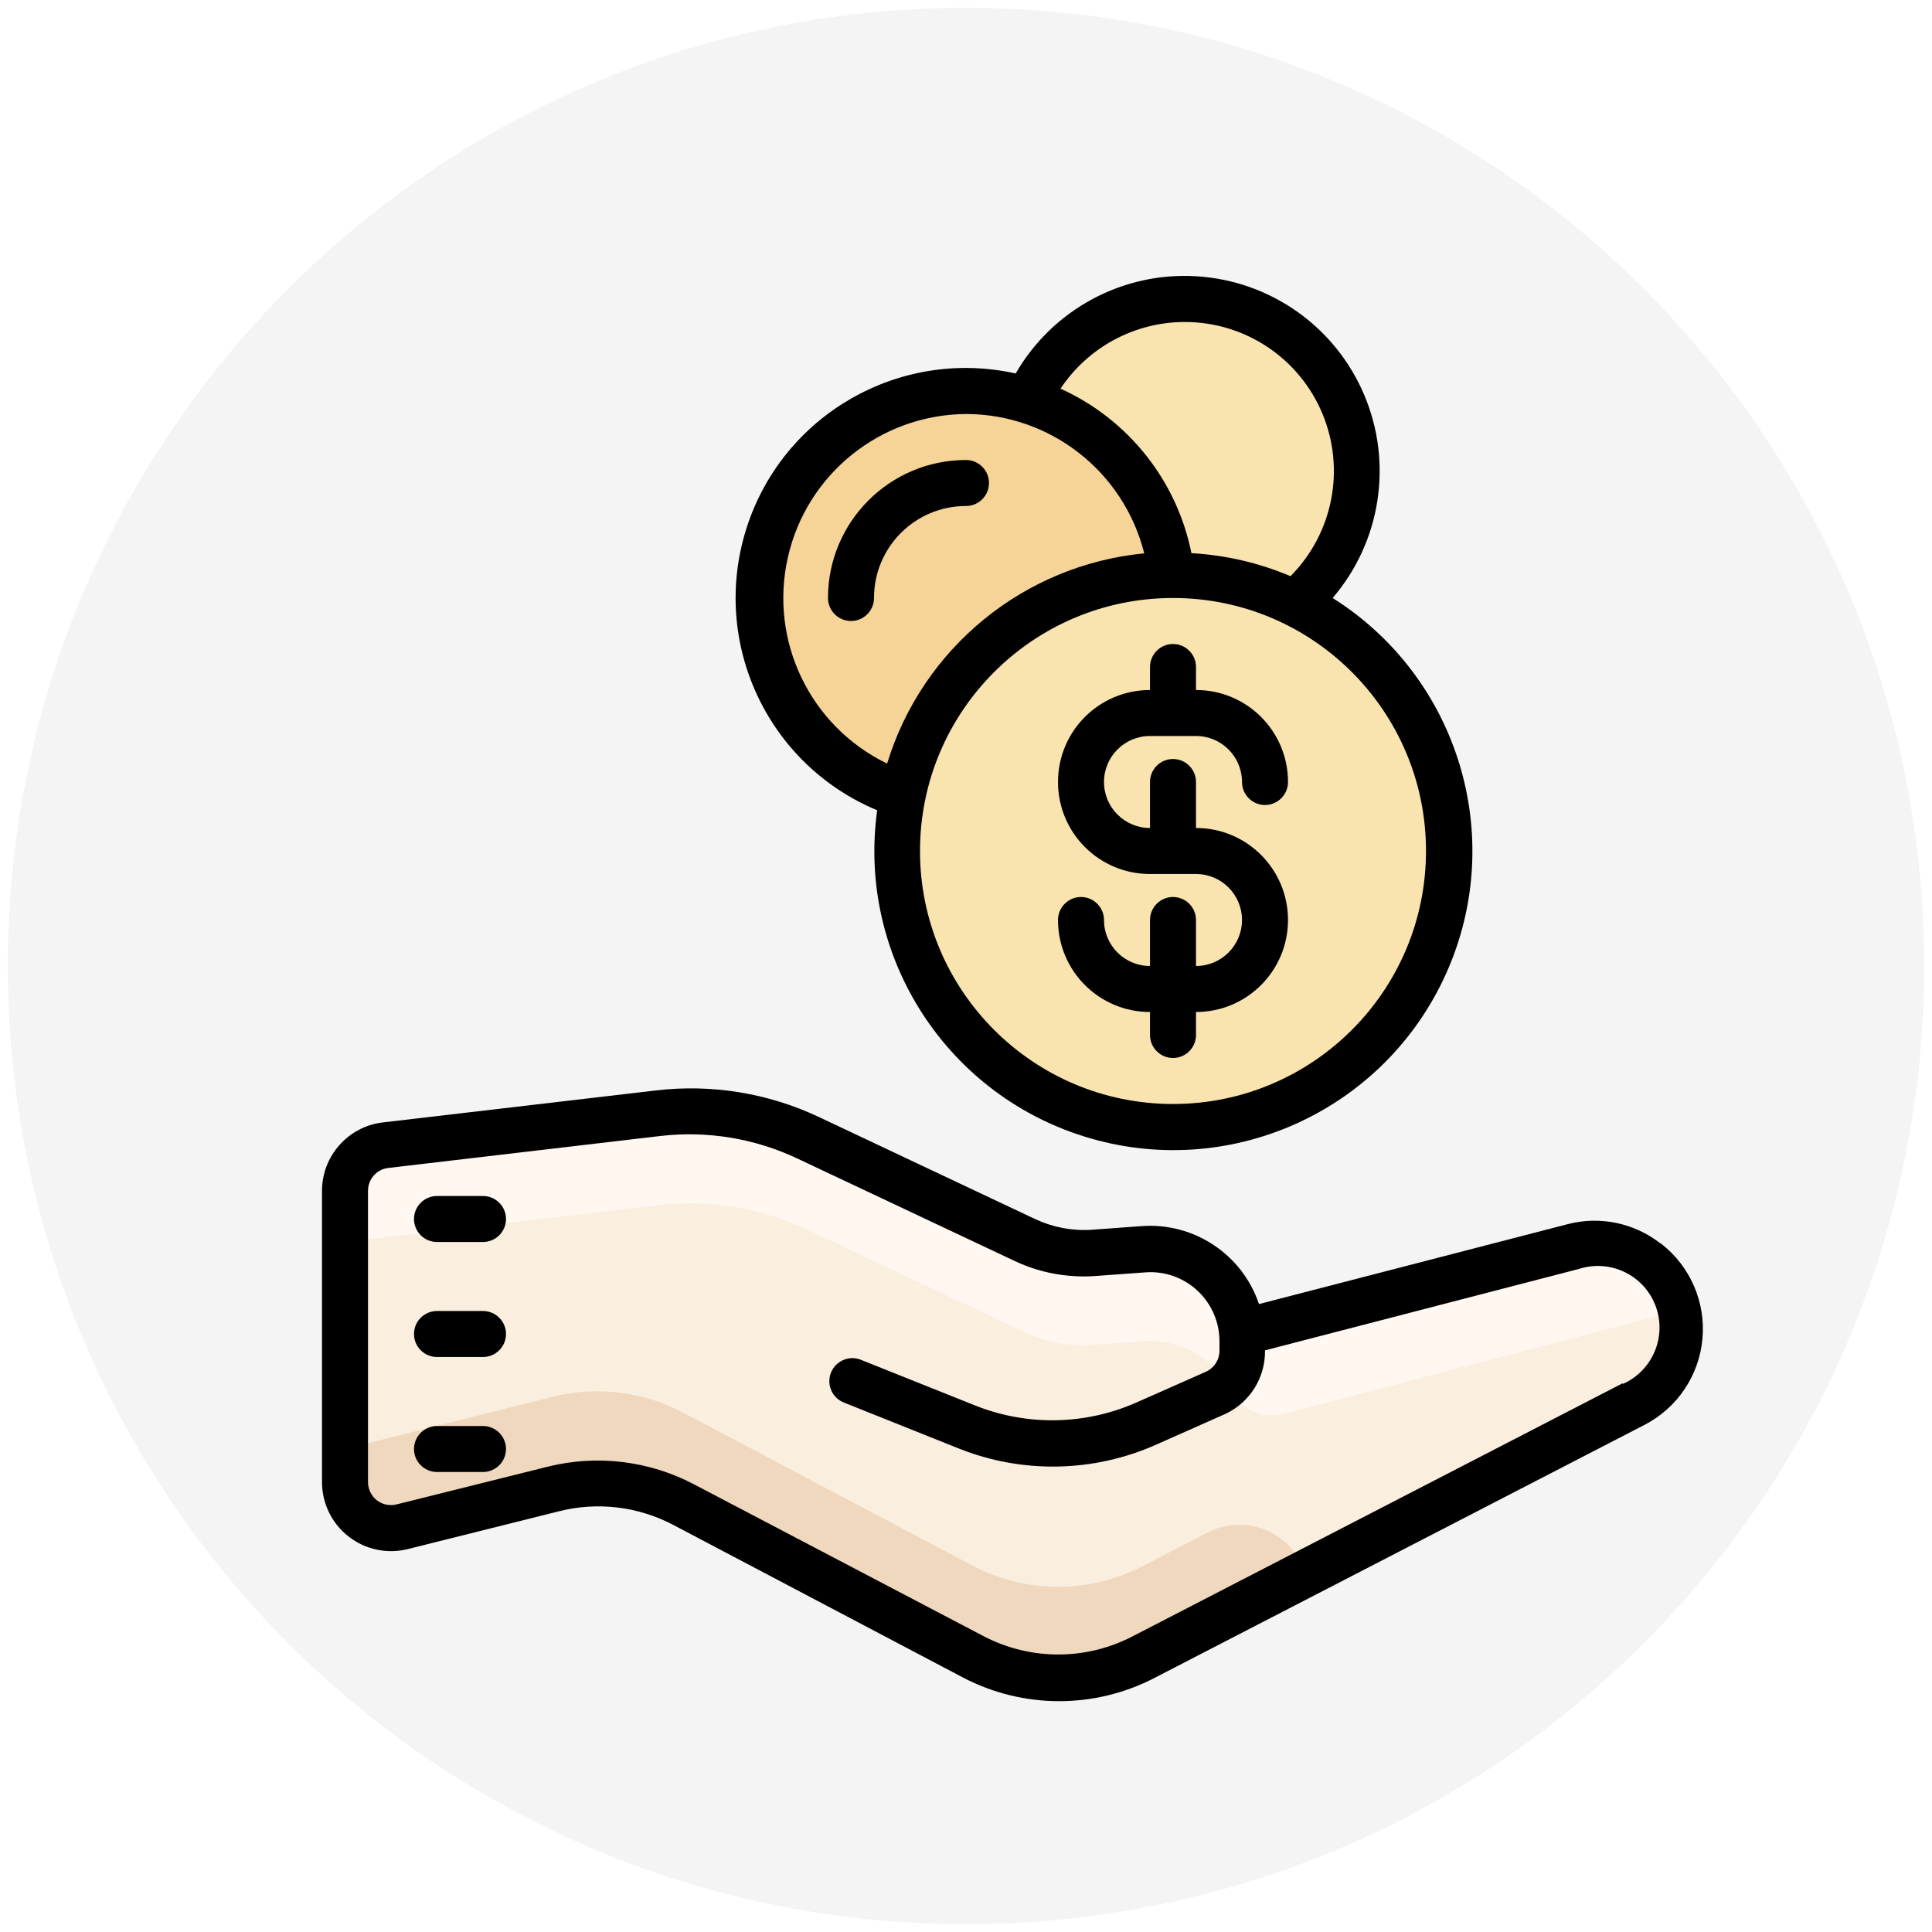
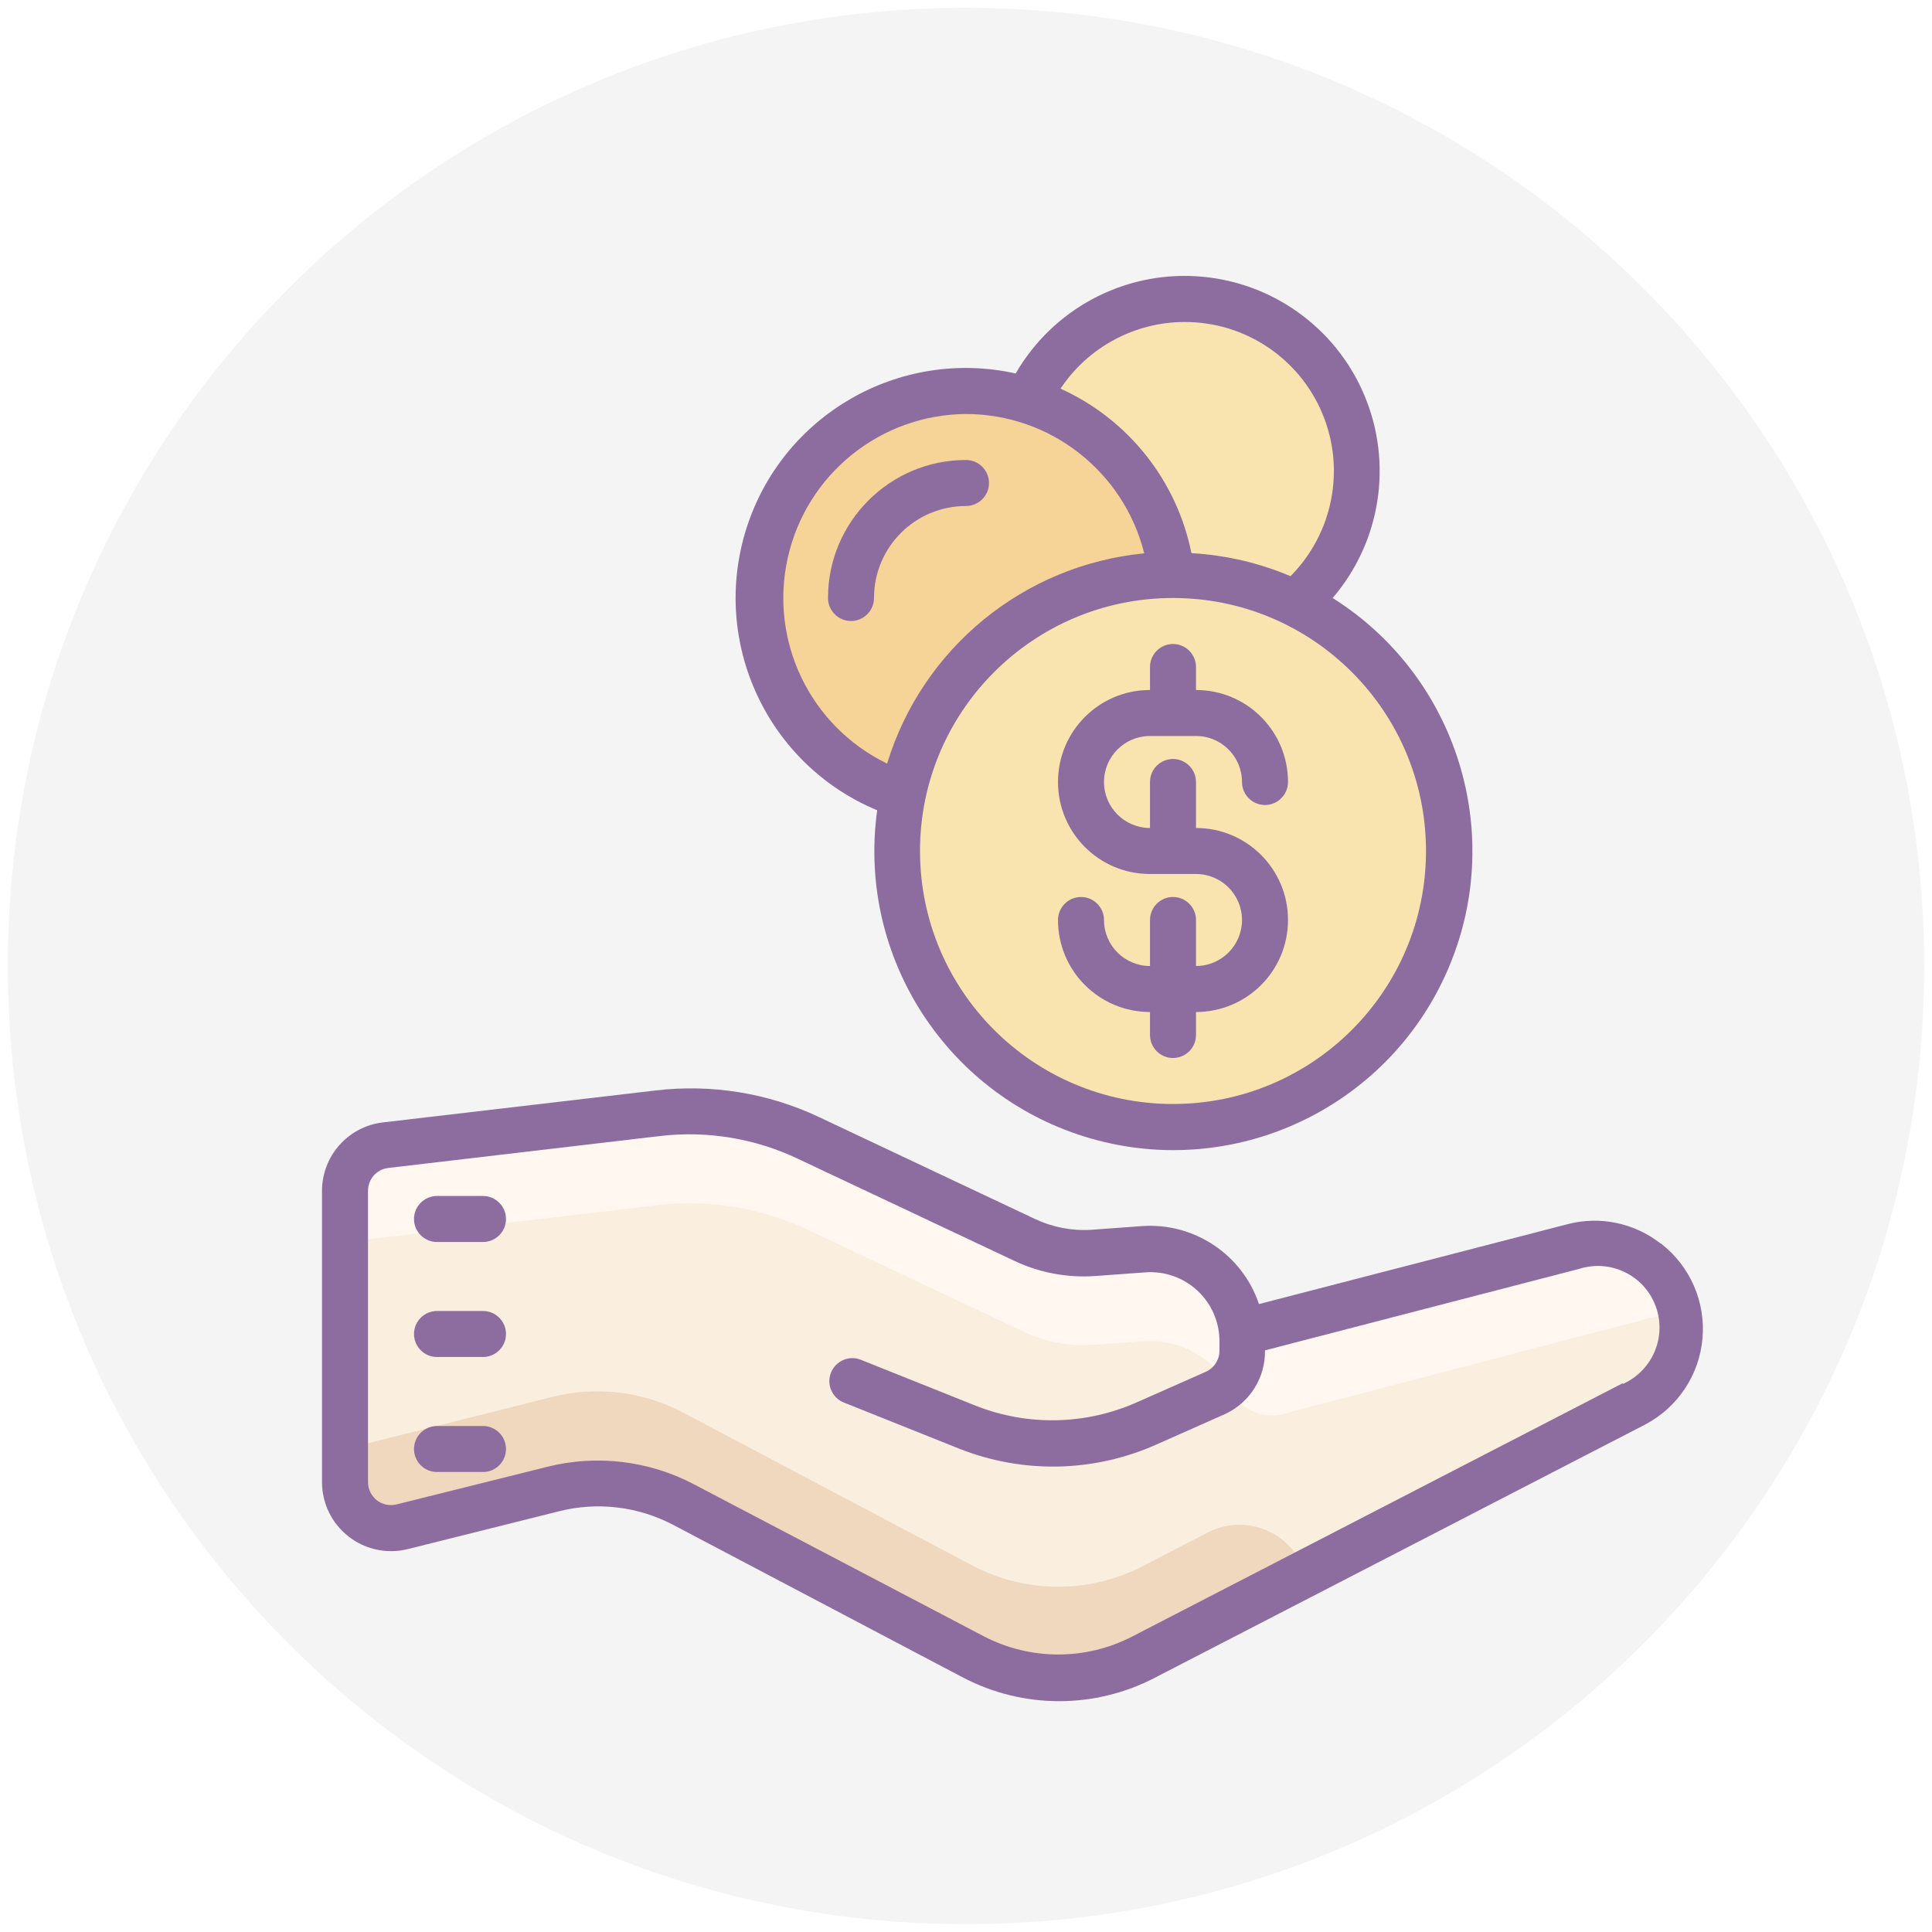
<svg xmlns="http://www.w3.org/2000/svg" viewBox="-10 -10 84 84" version="1.1">
  <circle cx="32" cy="32" r="49%" stroke="#f4f4f4" stroke-width="1" fill="#f4f4f4" />
  <g id="surface1">
    <path style=" fill:#F9E3AE;" d="M 49 10.5 C 49 14.641 45.641 18 41.5 18 C 37.359 18 34 14.641 34 10.5 C 34 6.359 37.359 3 41.5 3 C 45.641 3 49 6.359 49 10.5 Z " />
    <path style=" fill:#F6D397;" d="M 41 16 C 41 20.969 36.969 25 32 25 C 27.031 25 23 20.969 23 16 C 23 11.031 27.031 7 32 7 C 36.969 7 41 11.031 41 16 Z " />
    <path style=" fill:#F9E3AE;" d="M 53 27 C 53 33.629 47.629 39 41 39 C 34.371 39 29 33.629 29 27 C 29 20.371 34.371 15 41 15 C 47.629 15 53 20.371 53 27 Z " />
    <path style=" fill:#FAEFDE;" d="M 27 50 L 32 52 C 34.516 53.008 37.336 52.949 39.809 51.84 L 42.762 50.512 C 43.492 50.207 43.98 49.504 44 48.711 L 44 48.301 C 44.004 47.188 43.543 46.121 42.727 45.363 C 41.914 44.605 40.82 44.219 39.711 44.301 L 37.52 44.461 C 36.488 44.535 35.453 44.344 34.52 43.898 L 25.109 39.461 C 23.082 38.504 20.828 38.137 18.602 38.398 L 6.77 39.789 C 5.758 39.906 4.992 40.77 5 41.789 L 5 54.441 C 5 55.055 5.285 55.637 5.77 56.016 C 6.25 56.391 6.883 56.527 7.48 56.379 L 14 54.738 C 15.91 54.262 17.93 54.504 19.672 55.422 L 32.301 62.051 C 34.621 63.262 37.391 63.262 39.711 62.051 L 61 51 C 62.227 50.371 63 49.109 63 47.73 C 63 46.594 62.473 45.52 61.574 44.824 C 60.672 44.125 59.5 43.887 58.398 44.172 L 44 47.93 " />
    <path style=" fill:#EFD8BE;" d="M 42.488 56.641 L 39.711 58.078 C 37.391 59.293 34.621 59.293 32.301 58.078 L 19.711 51.422 C 17.957 50.492 15.922 50.25 14 50.738 L 5 53 L 5 54.441 C 5 55.055 5.285 55.637 5.77 56.016 C 6.25 56.391 6.883 56.527 7.48 56.379 L 14 54.738 C 15.91 54.262 17.93 54.504 19.672 55.422 L 32.301 62.051 C 34.621 63.262 37.391 63.262 39.711 62.051 L 46.809 58.371 L 46.469 57.77 C 45.656 56.391 43.906 55.895 42.488 56.641 Z " />
    <path style=" fill:#FFF7F0;" d="M 25.121 43.469 L 34.531 47.91 C 35.465 48.352 36.5 48.547 37.531 48.469 L 39.719 48.309 C 41.188 48.211 42.586 48.926 43.371 50.172 L 43.469 50.352 C 43.871 51.246 44.859 51.723 45.809 51.469 L 62.91 47 C 62.711 46.012 62.113 45.148 61.258 44.613 C 60.402 44.078 59.367 43.918 58.391 44.172 L 44 47.93 C 43.801 45.77 41.914 44.164 39.75 44.309 L 37.559 44.469 C 36.527 44.547 35.496 44.352 34.559 43.91 L 25.148 39.469 C 23.109 38.504 20.84 38.133 18.602 38.398 L 6.77 39.789 C 5.758 39.906 4.992 40.77 5 41.789 L 5 44 L 18.602 42.398 C 20.832 42.141 23.09 42.512 25.121 43.469 Z " />
-     <path style=" fill:#00000;" d="M 11 42 L 9 42 C 8.449 42 8 42.449 8 43 C 8 43.551 8.449 44 9 44 L 11 44 C 11.551 44 12 43.551 12 43 C 12 42.449 11.551 42 11 42 Z " />
-     <path style=" fill:#00000;" d="M 11 47 L 9 47 C 8.449 47 8 47.449 8 48 C 8 48.551 8.449 49 9 49 L 11 49 C 11.551 49 12 48.551 12 48 C 12 47.449 11.551 47 11 47 Z " />
-     <path style=" fill:#00000;" d="M 11 52 L 9 52 C 8.449 52 8 52.449 8 53 C 8 53.551 8.449 54 9 54 L 11 54 C 11.551 54 12 53.551 12 53 C 12 52.449 11.551 52 11 52 Z " />
-     <path style=" fill:#00000;" d="M 62.18 44.051 C 61.047 43.172 59.57 42.863 58.18 43.219 L 44.738 46.699 C 44.012 44.539 41.914 43.145 39.641 43.309 L 37.449 43.469 C 36.605 43.523 35.766 43.359 35 43 L 25.59 38.559 C 23.387 37.523 20.938 37.125 18.52 37.41 L 6.648 38.801 C 5.133 38.977 3.988 40.27 4 41.801 L 4 54.441 C 4 55.363 4.426 56.238 5.156 56.805 C 5.883 57.375 6.832 57.574 7.73 57.352 L 14.289 55.711 C 15.973 55.281 17.754 55.496 19.289 56.309 L 31.879 62.941 C 34.492 64.305 37.609 64.305 40.219 62.941 L 61.52 51.941 C 62.934 51.203 63.879 49.793 64.02 48.203 C 64.164 46.613 63.488 45.059 62.23 44.078 Z M 60.551 50.141 L 39.25 61.141 C 37.219 62.199 34.801 62.199 32.77 61.141 L 20.18 54.539 C 18.223 53.508 15.957 53.234 13.809 53.77 L 7.238 55.41 C 6.938 55.484 6.613 55.414 6.371 55.219 C 6.129 55.02 5.992 54.723 6 54.41 L 6 41.781 C 5.996 41.27 6.375 40.84 6.879 40.781 L 18.711 39.391 C 20.766 39.152 22.844 39.5 24.711 40.391 L 34.121 44.828 C 35.207 45.34 36.41 45.562 37.609 45.48 L 39.801 45.32 C 40.633 45.258 41.453 45.547 42.066 46.117 C 42.676 46.688 43.023 47.484 43.02 48.32 L 43.02 48.73 C 43.02 49.121 42.789 49.48 42.43 49.641 L 39.43 50.969 C 37.211 51.957 34.688 52.012 32.43 51.121 L 27.43 49.121 C 26.918 48.914 26.336 49.168 26.129 49.68 C 25.926 50.195 26.176 50.777 26.691 50.98 L 31.691 52.98 C 34.465 54.086 37.566 54.02 40.289 52.801 L 43.289 51.469 C 44.352 50.965 45.02 49.887 45 48.711 L 58.648 45.172 C 60.008 44.734 61.469 45.434 61.977 46.766 C 62.484 48.094 61.863 49.59 60.559 50.172 Z " />
-     <path style=" fill:#00000;" d="M 28 16 C 28 13.789 29.789 12 32 12 C 32.551 12 33 11.551 33 11 C 33 10.449 32.551 10 32 10 C 28.688 10 26 12.688 26 16 C 26 16.551 26.449 17 27 17 C 27.551 17 28 16.551 28 16 Z " />
-     <path style=" fill:#00000;" d="M 28.141 25.211 C 27.246 31.621 31.207 37.711 37.43 39.5 C 43.652 41.285 50.238 38.219 52.883 32.309 C 55.527 26.402 53.418 19.449 47.941 16 C 50.035 13.559 50.57 10.141 49.316 7.176 C 48.066 4.211 45.242 2.211 42.027 2.012 C 38.816 1.812 35.77 3.453 34.16 6.238 C 29.098 5.113 24.012 8.043 22.449 12.988 C 20.887 17.938 23.367 23.254 28.16 25.238 Z M 52 27 C 52 33.074 47.074 38 41 38 C 34.926 38 30 33.074 30 27 C 30 20.926 34.926 16 41 16 C 47.074 16 52 20.926 52 27 Z M 41.5 4 C 44.121 3.992 46.488 5.566 47.496 7.984 C 48.504 10.402 47.957 13.191 46.109 15.051 C 44.742 14.473 43.285 14.133 41.801 14.051 C 41.168 10.891 39.047 8.227 36.109 6.898 C 37.309 5.094 39.332 4.004 41.5 4 Z M 32 8 C 35.668 8.004 38.859 10.504 39.75 14.059 C 34.52 14.566 30.105 18.172 28.57 23.199 C 25.223 21.578 23.434 17.867 24.254 14.238 C 25.07 10.613 28.281 8.027 32 8 Z " />
-     <path style=" fill:#00000;" d="M 40 19 L 40 20 C 37.789 20 36 21.789 36 24 C 36 26.211 37.789 28 40 28 L 42 28 C 43.105 28 44 28.895 44 30 C 44 31.105 43.105 32 42 32 L 42 30 C 42 29.449 41.551 29 41 29 C 40.449 29 40 29.449 40 30 L 40 32 C 38.895 32 38 31.105 38 30 C 38 29.449 37.551 29 37 29 C 36.449 29 36 29.449 36 30 C 36 32.211 37.789 34 40 34 L 40 35 C 40 35.551 40.449 36 41 36 C 41.551 36 42 35.551 42 35 L 42 34 C 44.211 34 46 32.211 46 30 C 46 27.789 44.211 26 42 26 L 42 24 C 42 23.449 41.551 23 41 23 C 40.449 23 40 23.449 40 24 L 40 26 C 38.895 26 38 25.105 38 24 C 38 22.895 38.895 22 40 22 L 42 22 C 43.105 22 44 22.895 44 24 C 44 24.551 44.449 25 45 25 C 45.551 25 46 24.551 46 24 C 46 21.789 44.211 20 42 20 L 42 19 C 42 18.449 41.551 18 41 18 C 40.449 18 40 18.449 40 19 Z " />
+     <path style=" fill:#8D6C9F;" d="M 11 42 L 9 42 C 8.449 42 8 42.449 8 43 C 8 43.551 8.449 44 9 44 L 11 44 C 11.551 44 12 43.551 12 43 C 12 42.449 11.551 42 11 42 Z " />
+     <path style=" fill:#8D6C9F;" d="M 11 47 L 9 47 C 8.449 47 8 47.449 8 48 C 8 48.551 8.449 49 9 49 L 11 49 C 11.551 49 12 48.551 12 48 C 12 47.449 11.551 47 11 47 Z " />
+     <path style=" fill:#8D6C9F;" d="M 11 52 L 9 52 C 8.449 52 8 52.449 8 53 C 8 53.551 8.449 54 9 54 L 11 54 C 11.551 54 12 53.551 12 53 C 12 52.449 11.551 52 11 52 Z " />
+     <path style=" fill:#8D6C9F;" d="M 62.18 44.051 C 61.047 43.172 59.57 42.863 58.18 43.219 L 44.738 46.699 C 44.012 44.539 41.914 43.145 39.641 43.309 L 37.449 43.469 C 36.605 43.523 35.766 43.359 35 43 L 25.59 38.559 C 23.387 37.523 20.938 37.125 18.52 37.41 L 6.648 38.801 C 5.133 38.977 3.988 40.27 4 41.801 L 4 54.441 C 4 55.363 4.426 56.238 5.156 56.805 C 5.883 57.375 6.832 57.574 7.73 57.352 L 14.289 55.711 C 15.973 55.281 17.754 55.496 19.289 56.309 L 31.879 62.941 C 34.492 64.305 37.609 64.305 40.219 62.941 L 61.52 51.941 C 62.934 51.203 63.879 49.793 64.02 48.203 C 64.164 46.613 63.488 45.059 62.23 44.078 Z M 60.551 50.141 L 39.25 61.141 C 37.219 62.199 34.801 62.199 32.77 61.141 L 20.18 54.539 C 18.223 53.508 15.957 53.234 13.809 53.77 L 7.238 55.41 C 6.938 55.484 6.613 55.414 6.371 55.219 C 6.129 55.02 5.992 54.723 6 54.41 L 6 41.781 C 5.996 41.27 6.375 40.84 6.879 40.781 L 18.711 39.391 C 20.766 39.152 22.844 39.5 24.711 40.391 L 34.121 44.828 C 35.207 45.34 36.41 45.562 37.609 45.48 L 39.801 45.32 C 40.633 45.258 41.453 45.547 42.066 46.117 C 42.676 46.688 43.023 47.484 43.02 48.32 L 43.02 48.73 C 43.02 49.121 42.789 49.48 42.43 49.641 L 39.43 50.969 C 37.211 51.957 34.688 52.012 32.43 51.121 L 27.43 49.121 C 26.918 48.914 26.336 49.168 26.129 49.68 C 25.926 50.195 26.176 50.777 26.691 50.98 L 31.691 52.98 C 34.465 54.086 37.566 54.02 40.289 52.801 L 43.289 51.469 C 44.352 50.965 45.02 49.887 45 48.711 L 58.648 45.172 C 60.008 44.734 61.469 45.434 61.977 46.766 C 62.484 48.094 61.863 49.59 60.559 50.172 Z " />
+     <path style=" fill:#8D6C9F;" d="M 28 16 C 28 13.789 29.789 12 32 12 C 32.551 12 33 11.551 33 11 C 33 10.449 32.551 10 32 10 C 28.688 10 26 12.688 26 16 C 26 16.551 26.449 17 27 17 C 27.551 17 28 16.551 28 16 Z " />
+     <path style=" fill:#8D6C9F;" d="M 28.141 25.211 C 27.246 31.621 31.207 37.711 37.43 39.5 C 43.652 41.285 50.238 38.219 52.883 32.309 C 55.527 26.402 53.418 19.449 47.941 16 C 50.035 13.559 50.57 10.141 49.316 7.176 C 48.066 4.211 45.242 2.211 42.027 2.012 C 38.816 1.812 35.77 3.453 34.16 6.238 C 29.098 5.113 24.012 8.043 22.449 12.988 C 20.887 17.938 23.367 23.254 28.16 25.238 Z M 52 27 C 52 33.074 47.074 38 41 38 C 34.926 38 30 33.074 30 27 C 30 20.926 34.926 16 41 16 C 47.074 16 52 20.926 52 27 Z M 41.5 4 C 44.121 3.992 46.488 5.566 47.496 7.984 C 48.504 10.402 47.957 13.191 46.109 15.051 C 44.742 14.473 43.285 14.133 41.801 14.051 C 41.168 10.891 39.047 8.227 36.109 6.898 C 37.309 5.094 39.332 4.004 41.5 4 Z M 32 8 C 35.668 8.004 38.859 10.504 39.75 14.059 C 34.52 14.566 30.105 18.172 28.57 23.199 C 25.223 21.578 23.434 17.867 24.254 14.238 C 25.07 10.613 28.281 8.027 32 8 Z " />
+     <path style=" fill:#8D6C9F;" d="M 40 19 L 40 20 C 37.789 20 36 21.789 36 24 C 36 26.211 37.789 28 40 28 L 42 28 C 43.105 28 44 28.895 44 30 C 44 31.105 43.105 32 42 32 L 42 30 C 42 29.449 41.551 29 41 29 C 40.449 29 40 29.449 40 30 L 40 32 C 38.895 32 38 31.105 38 30 C 38 29.449 37.551 29 37 29 C 36.449 29 36 29.449 36 30 C 36 32.211 37.789 34 40 34 L 40 35 C 40 35.551 40.449 36 41 36 C 41.551 36 42 35.551 42 35 L 42 34 C 44.211 34 46 32.211 46 30 C 46 27.789 44.211 26 42 26 L 42 24 C 42 23.449 41.551 23 41 23 C 40.449 23 40 23.449 40 24 L 40 26 C 38.895 26 38 25.105 38 24 C 38 22.895 38.895 22 40 22 L 42 22 C 43.105 22 44 22.895 44 24 C 44 24.551 44.449 25 45 25 C 45.551 25 46 24.551 46 24 C 46 21.789 44.211 20 42 20 L 42 19 C 42 18.449 41.551 18 41 18 C 40.449 18 40 18.449 40 19 Z " />
  </g>
</svg>
